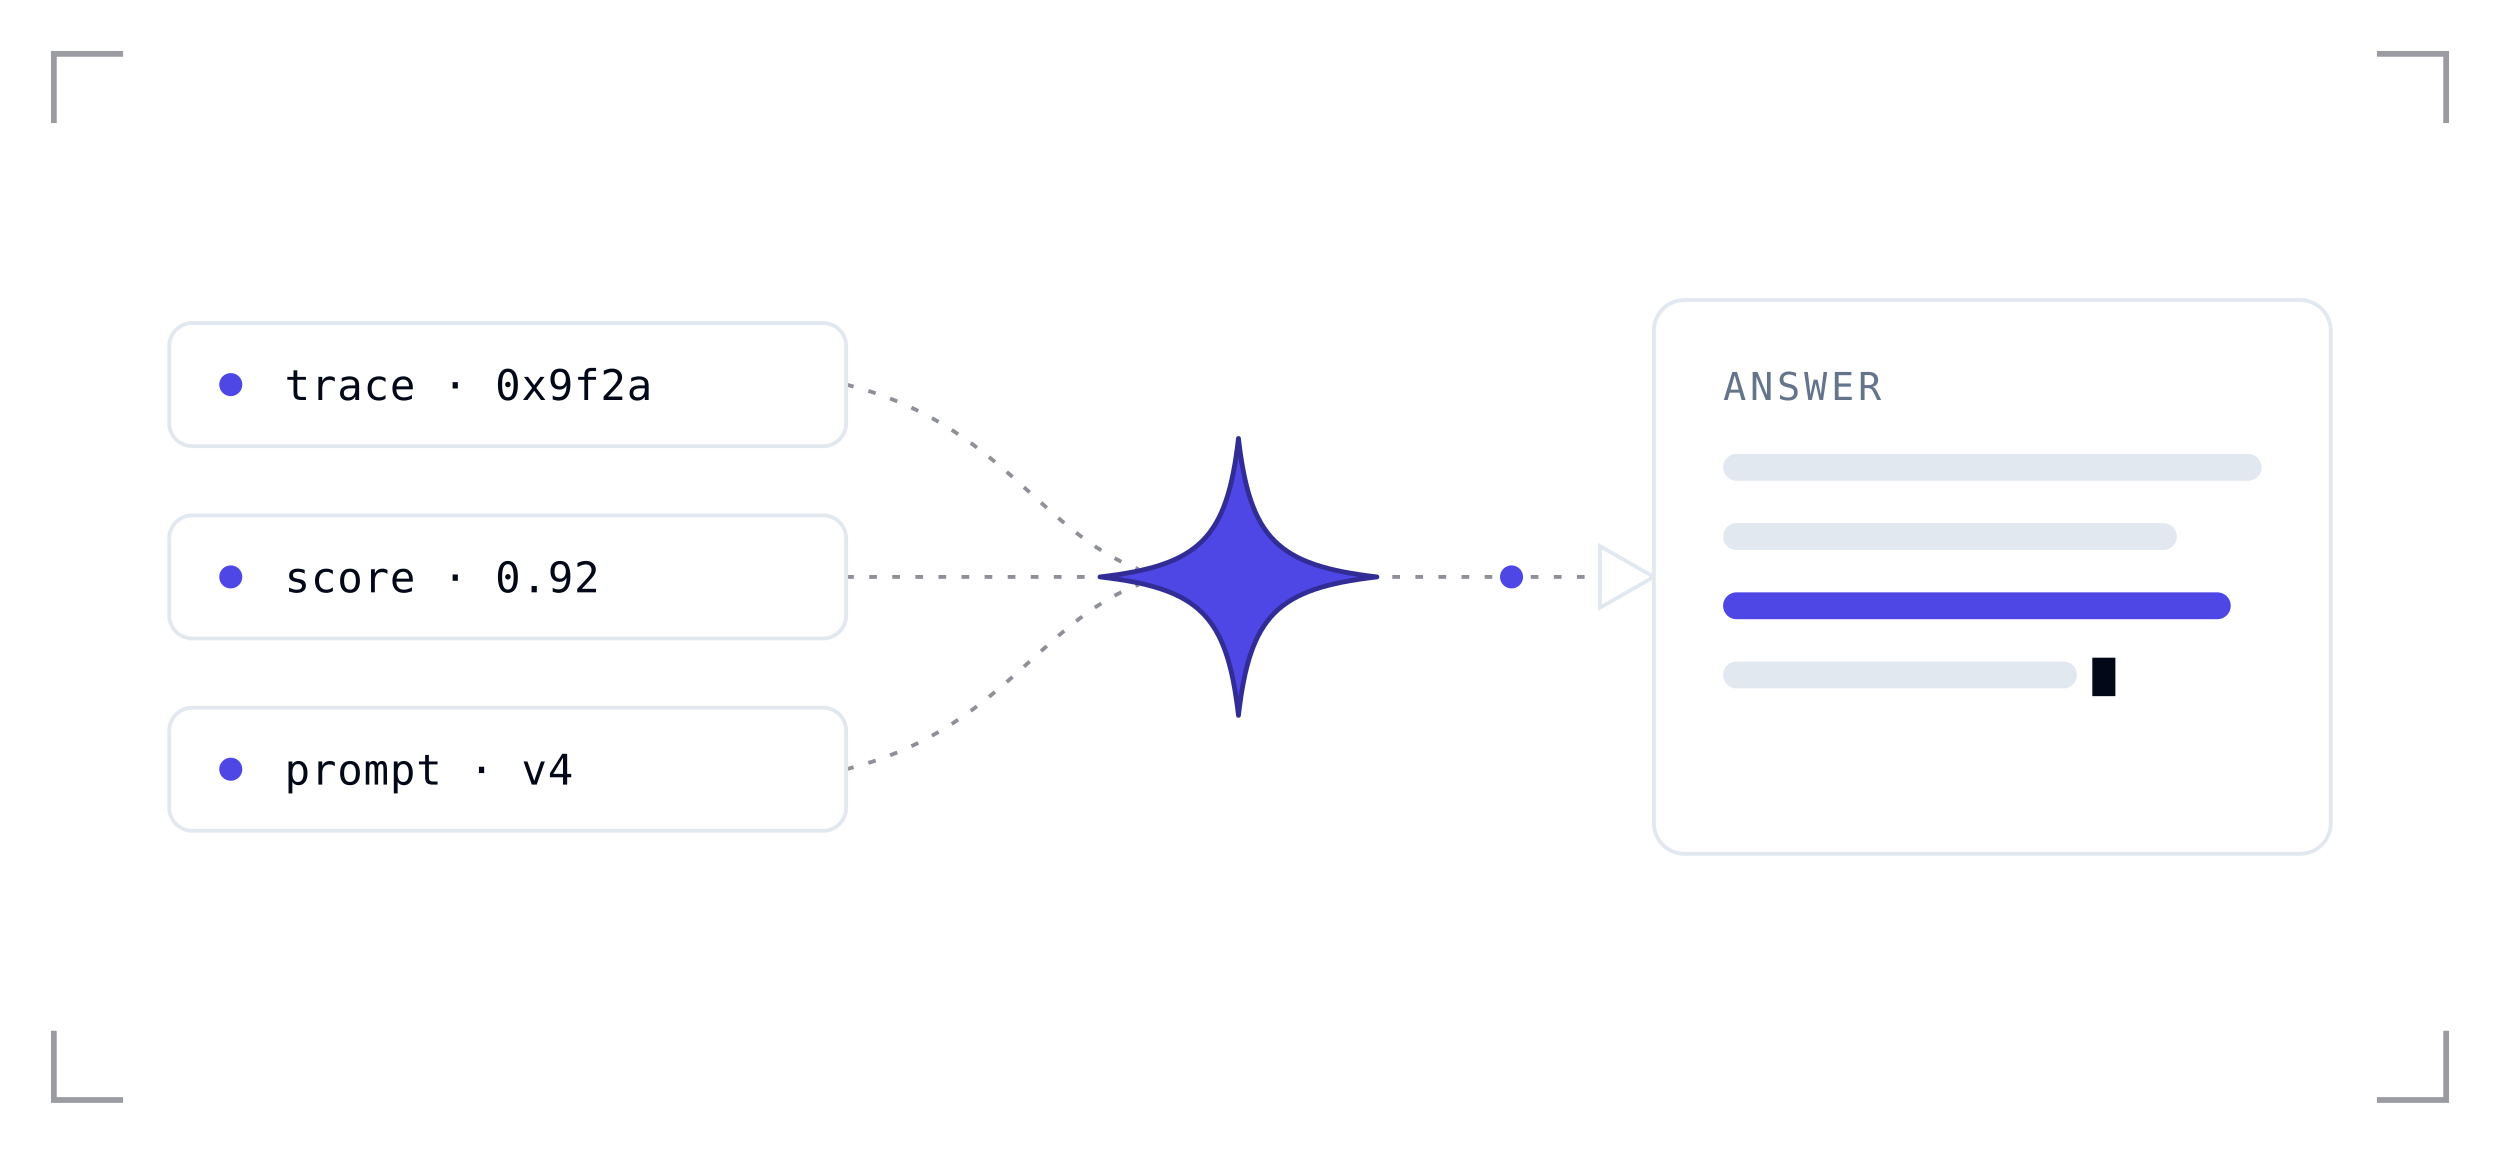
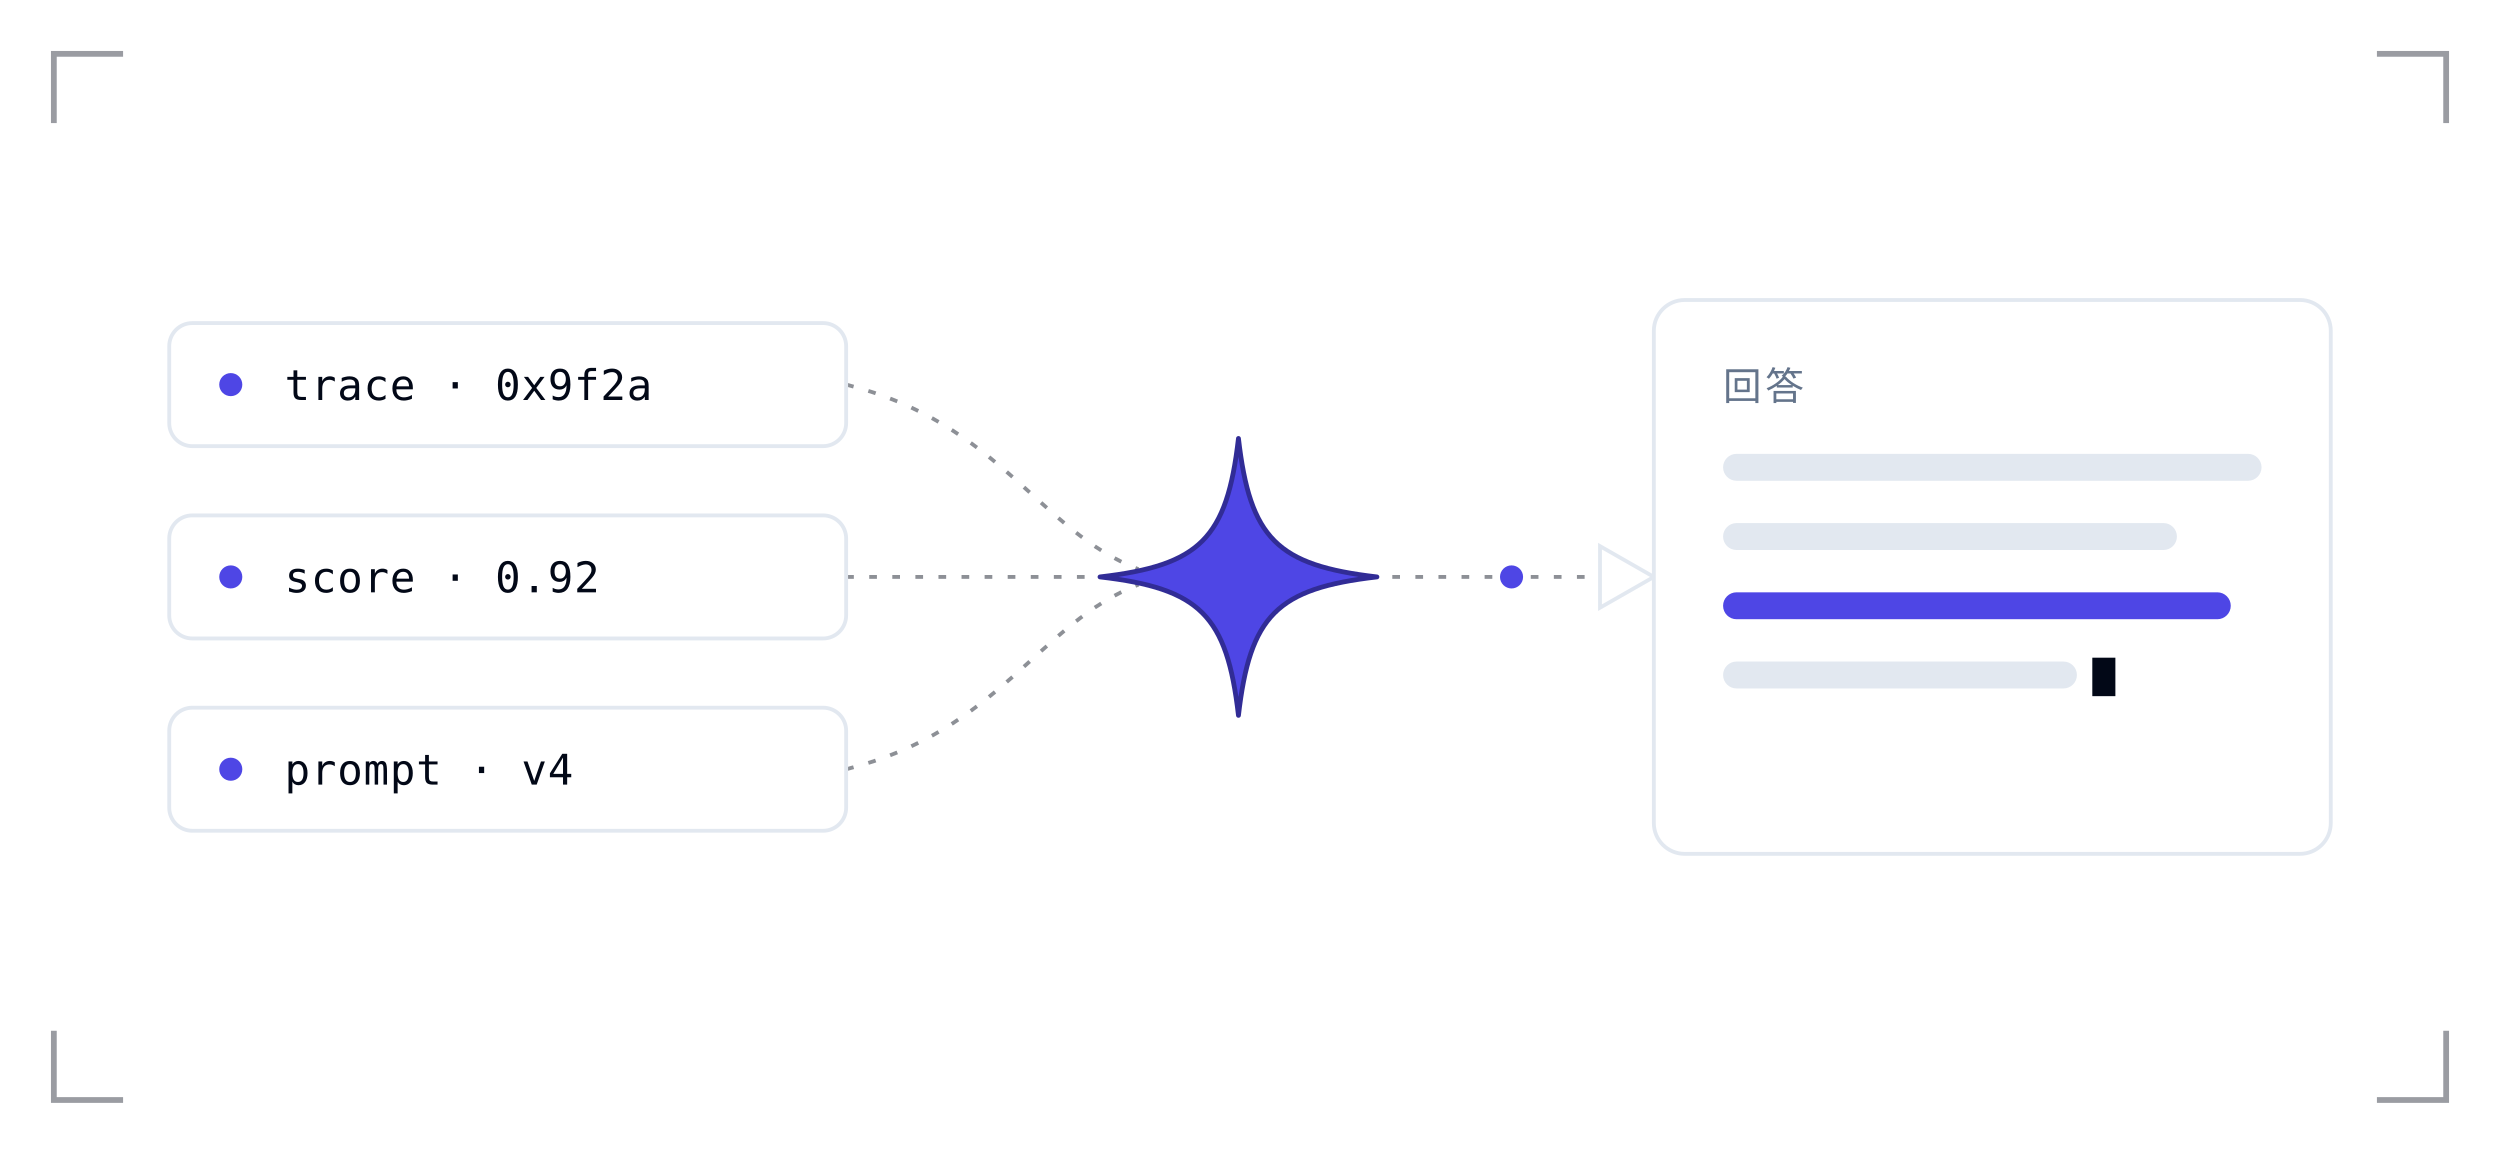
<svg xmlns="http://www.w3.org/2000/svg" width="650" height="300" viewBox="0 0 650 300">
  <defs />
  <rect x="0" y="0" width="650" height="300" fill="hsl(0, 0%, 100%)" />
  <g stroke="hsl(222.2, 84%, 4.9%)" stroke-width="1" stroke-dasharray="2 4" opacity="0.45" fill="none">
    <path d="M220 100 C 260 110, 270 138, 296 148" />
    <line x1="220" y1="150" x2="290" y2="150" />
    <path d="M220 200 C 260 190, 270 162, 296 152" />
    <line x1="356" y1="150" x2="430" y2="150" />
  </g>
  <circle cx="393" cy="150" r="3.5" fill="hsl(243, 75.4%, 58.6%)" stroke="hsl(0, 0%, 100%)" stroke-width="1" />
  <g font-family="'Geist Mono', monospace" font-size="11" letter-spacing="0.02em" fill="hsl(222.2, 84%, 4.9%)">
    <rect x="44" y="84" width="176" height="32" rx="6" fill="hsl(0, 0%, 100%)" stroke="hsl(214.3, 31.8%, 91.4%)" />
    <circle cx="60" cy="100" r="3" fill="hsl(243, 75.4%, 58.6%)" />
    <text x="74" y="104">trace · 0x9f2a</text>
    <rect x="44" y="134" width="176" height="32" rx="6" fill="hsl(0, 0%, 100%)" stroke="hsl(214.3, 31.8%, 91.4%)" />
    <circle cx="60" cy="150" r="3" fill="hsl(243, 75.4%, 58.6%)" />
    <text x="74" y="154">score · 0.92</text>
    <rect x="44" y="184" width="176" height="32" rx="6" fill="hsl(0, 0%, 100%)" stroke="hsl(214.3, 31.8%, 91.4%)" />
    <circle cx="60" cy="200" r="3" fill="hsl(243, 75.4%, 58.6%)" />
    <text x="74" y="204">prompt · v4</text>
  </g>
  <path d="M322 114 C 325 140, 332 147, 358 150 C 332 153, 325 160, 322 186 C 319 160, 312 153, 286 150 C 312 147, 319 140, 322 114 Z" fill="hsl(243, 75.4%, 58.6%)" stroke="hsl(243, 55%, 38%)" stroke-width="1.25" stroke-linejoin="round" />
  <path d="M430 150 L416 142 L416 158 Z" fill="hsl(0, 0%, 100%)" stroke="hsl(214.3, 31.8%, 91.4%)" />
  <rect x="430" y="78" width="176" height="144" rx="8" fill="hsl(0, 0%, 100%)" stroke="hsl(214.3, 31.8%, 91.4%)" />
-   <text x="448" y="104" font-family="'Geist Mono', monospace" font-size="10" letter-spacing="0.1em" fill="hsl(215.4, 16.3%, 46.9%)">ANSWER</text>
+   <text x="448" y="104" font-family="'Geist Mono', monospace" font-size="10" letter-spacing="0.1em" fill="hsl(215.4, 16.3%, 46.9%)">回答</text>
  <g>
    <rect x="448" y="118" width="140" height="7" rx="3.5" fill="hsl(214.3, 31.8%, 91.4%)" />
    <rect x="448" y="136" width="118" height="7" rx="3.5" fill="hsl(214.3, 31.8%, 91.4%)" />
    <rect x="448" y="154" width="132" height="7" rx="3.5" fill="hsl(243, 75.4%, 58.6%)" />
    <rect x="448" y="172" width="92" height="7" rx="3.5" fill="hsl(214.3, 31.8%, 91.4%)" />
    <rect x="544" y="171" width="6" height="10" fill="hsl(222.2, 84%, 4.9%)" />
  </g>
  <g stroke="hsl(222.2, 84%, 4.9%)" stroke-width="1.5" fill="none" opacity="0.4">
    <path d="M14 32 V14 H32" />
    <path d="M636 32 V14 H618" />
    <path d="M14 268 V286 H32" />
    <path d="M636 268 V286 H618" />
  </g>
</svg>
